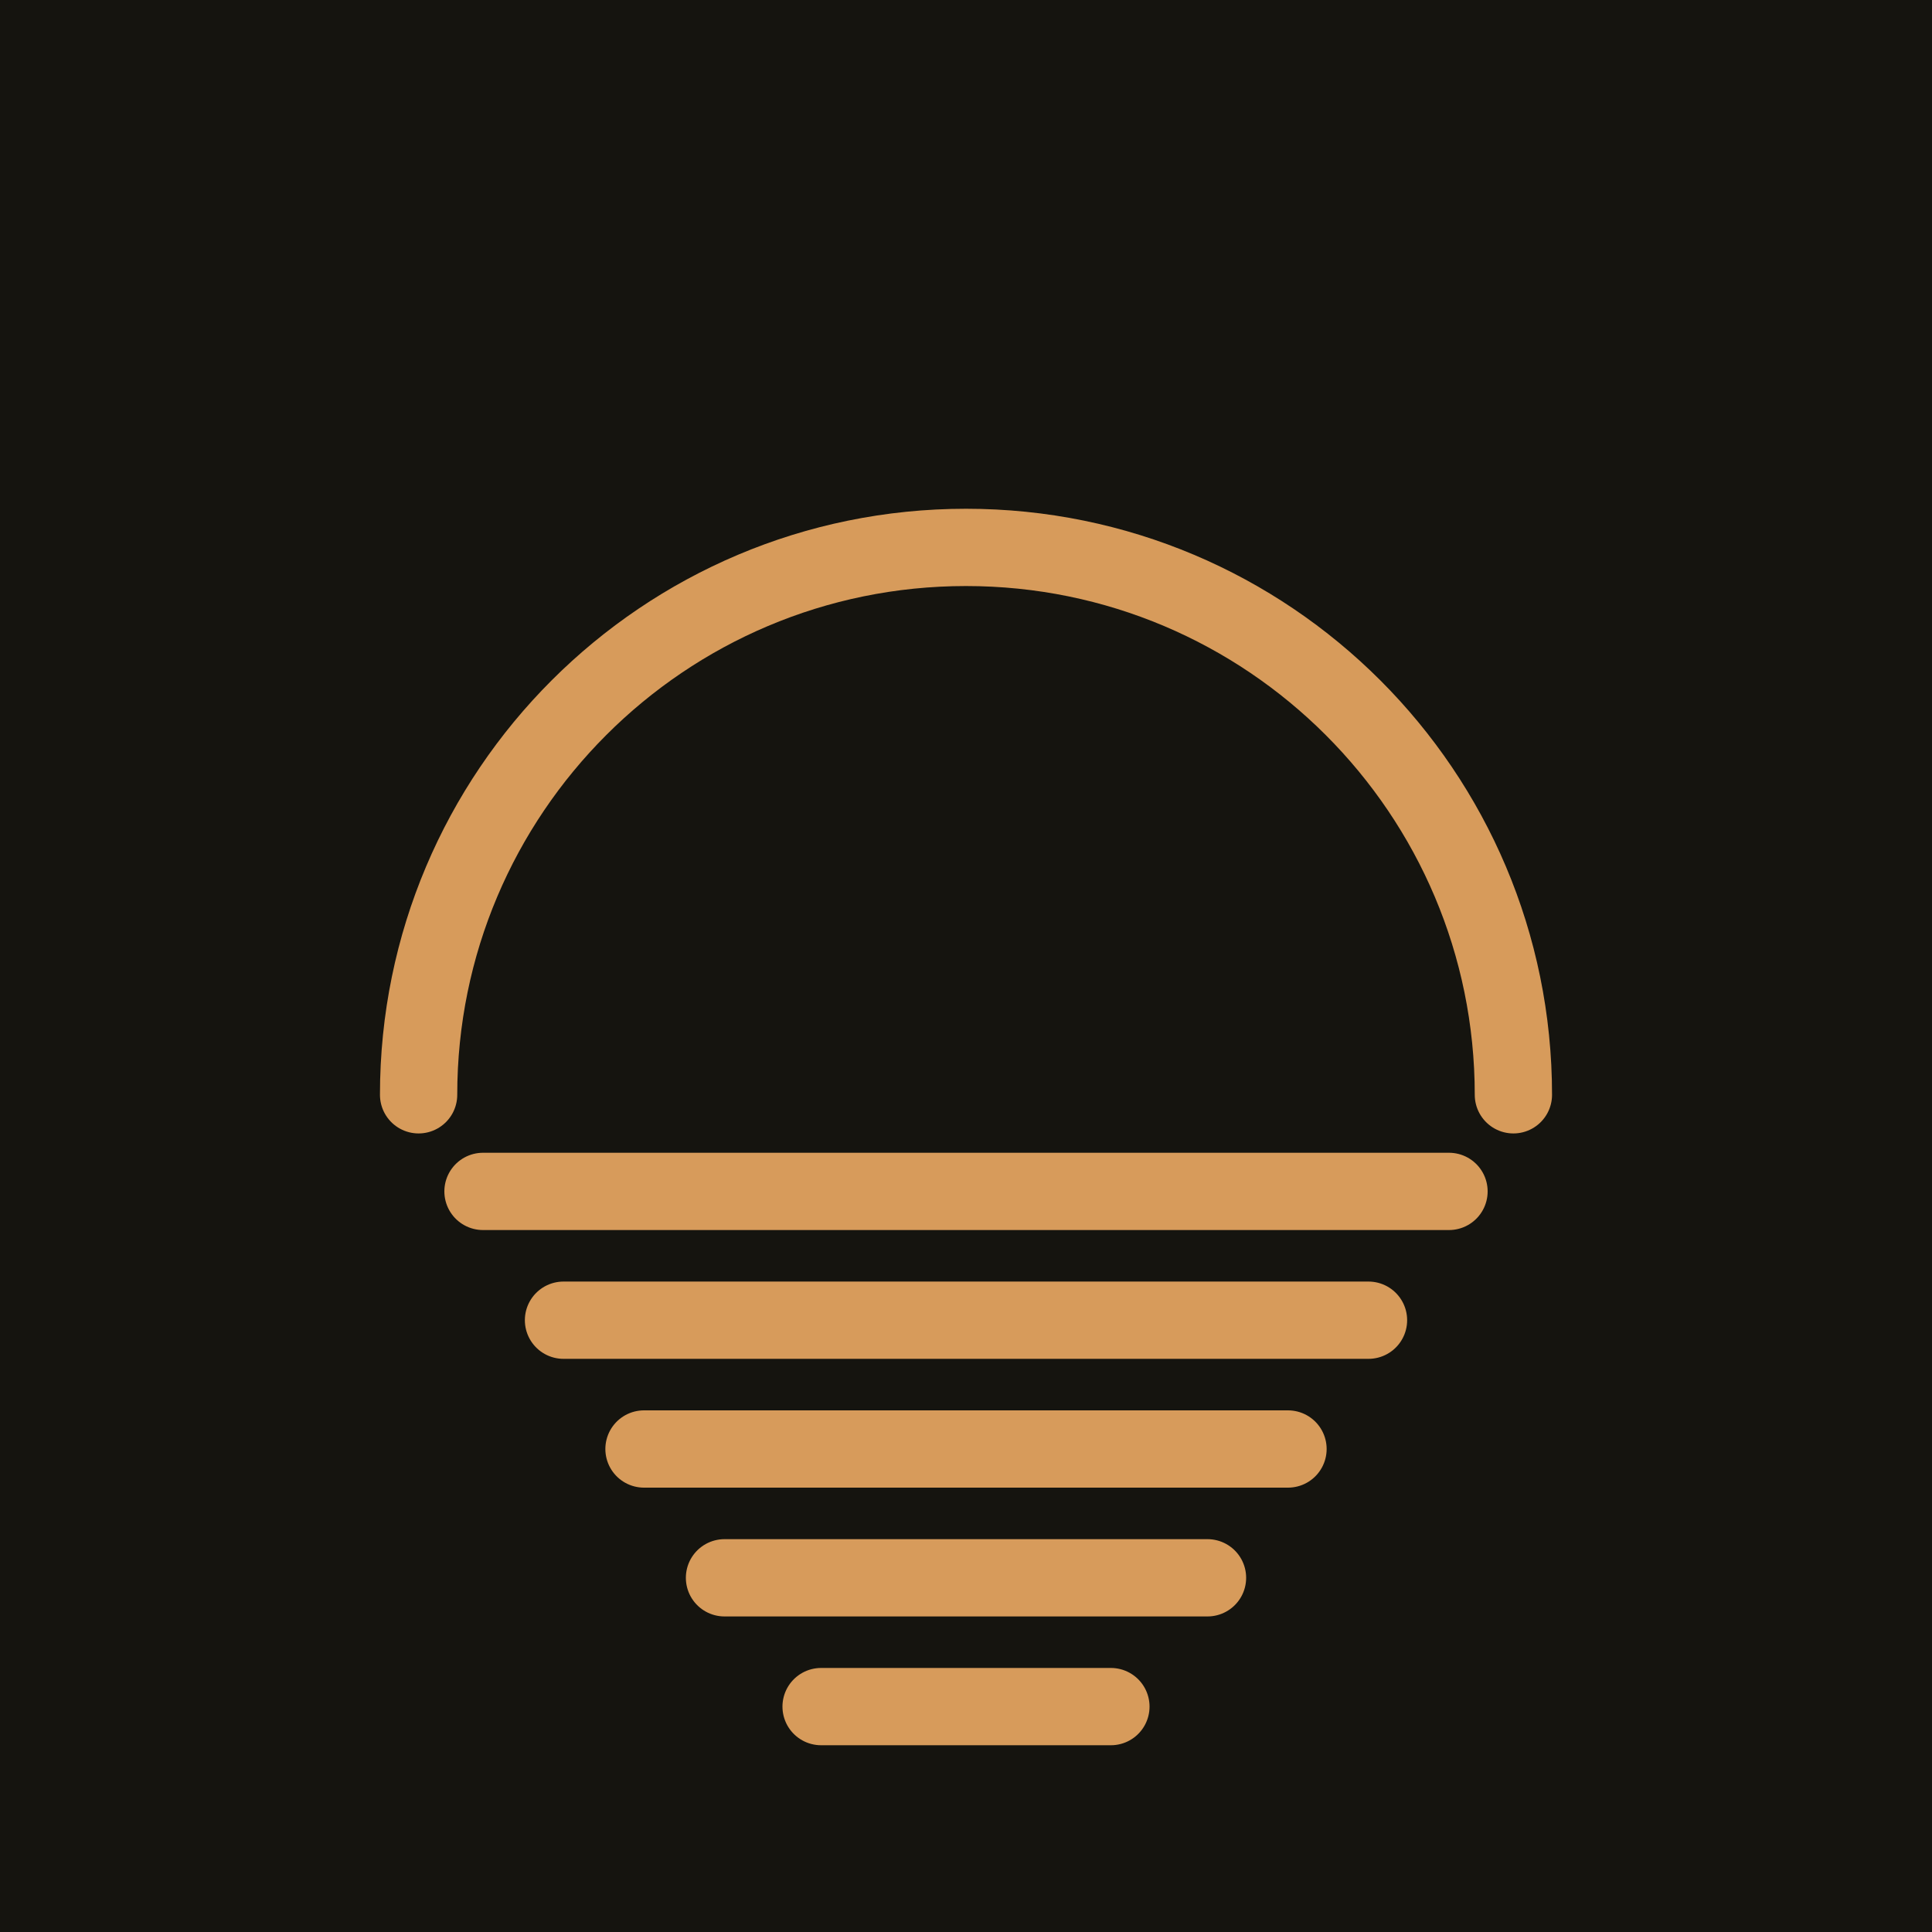
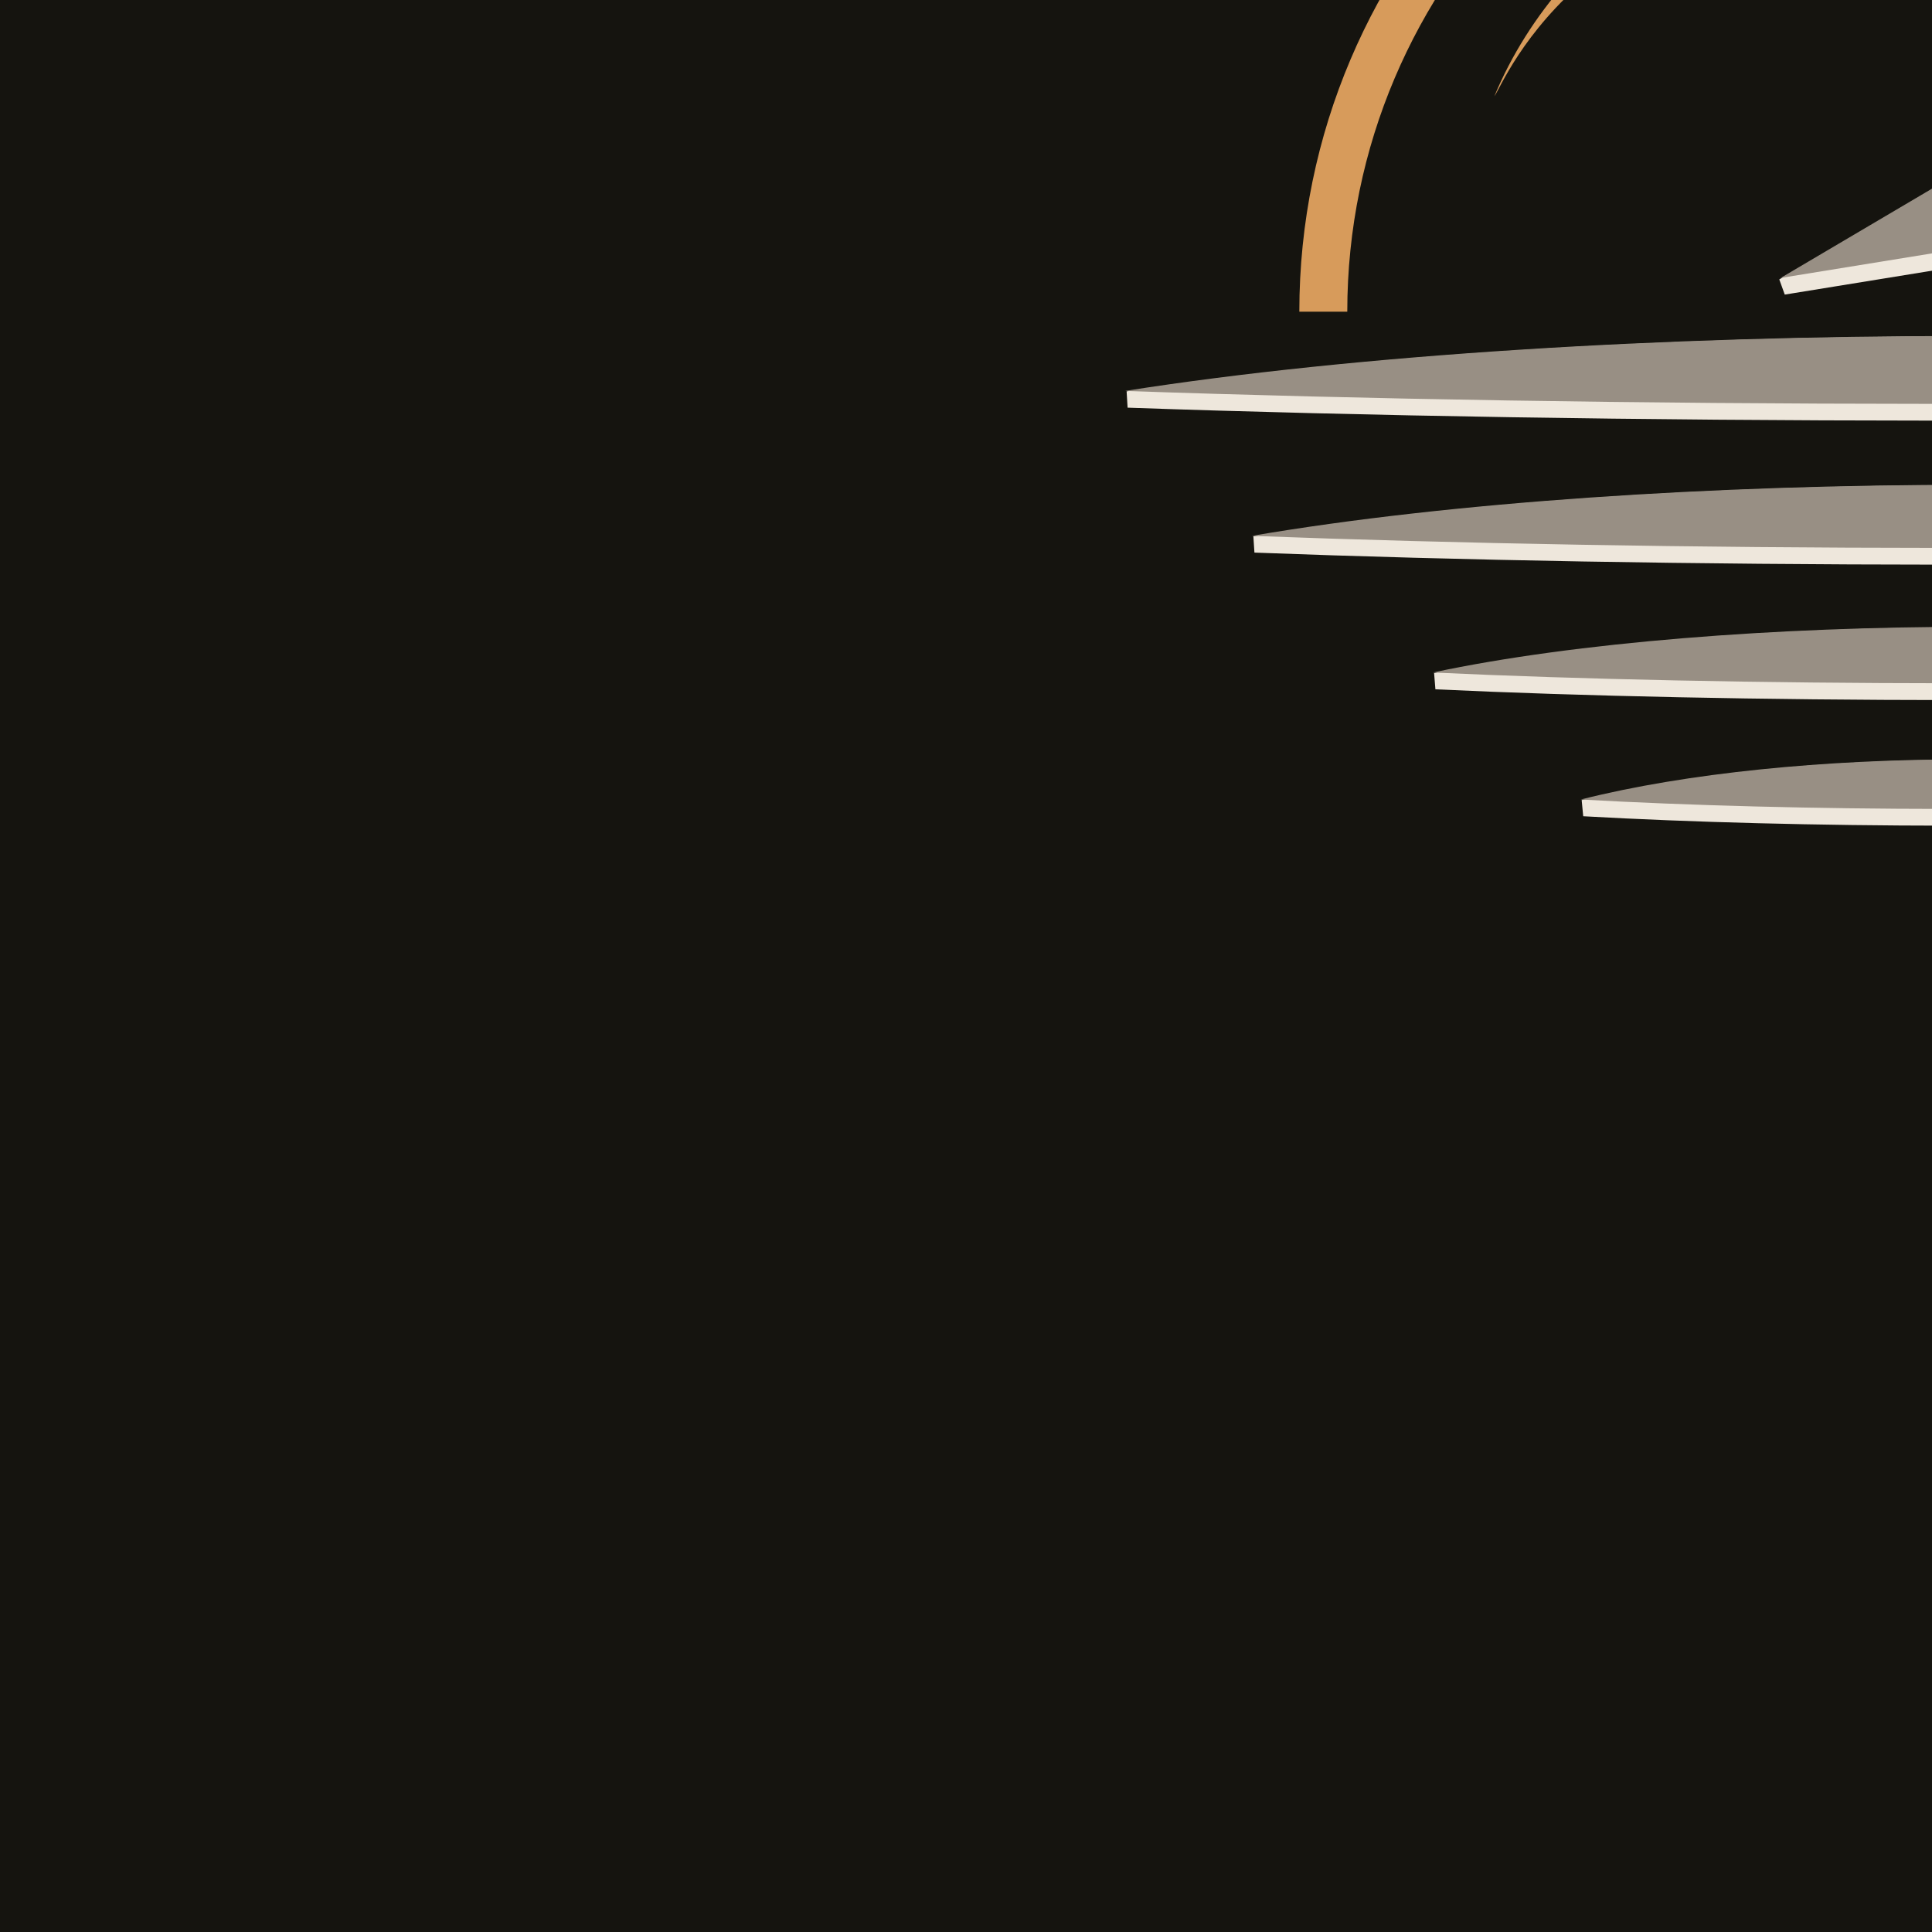
<svg xmlns="http://www.w3.org/2000/svg" viewBox="0 0 60 60">
  <rect width="60" height="60" fill="#15140F" />
-   <g stroke="#D79B5B" stroke-width="2.4" stroke-linecap="round" fill="none">
-     <path d="M13 34a17 17 0 0 1 34 0" />
-     <path d="M15 37h30M17.5 41h25M20 45h20M22.5 49h15M25.5 53h9" />
+   <g transform="translate(-24,-19) scale(0.255)">
+     <g fill="#eee7dc">
+       <path d="M331.68,97.39l-20.36,12.01,20.52-3.33,19.94,3.33-20.1-12.01c.16-.22.42-.22,0,0Z" stroke="#eee7dc" stroke-width="2" />
+       <path d="M378.6,172.92c-30.28,1.58-65.21,1.48-91.61,0,25.8-6.51,67.68-6.51,91.61,0Z" stroke="#eee7dc" stroke-width="2" />
+       <path d="M398.91,157.46c-41.02,1.81-94.17,1.69-129.93,0,34.94-7.42,97.52-7.42,129.93,0Z" stroke="#eee7dc" stroke-width="2" />
+       <path d="M419.71,140.81c-57.12,2.02-123,1.89-172.78,0,48.66-8.29,127.65-8.29,172.78,0Z" stroke="#eee7dc" stroke-width="2" />
+       <path d="M433,123.16c-66.62,2.17-143.45,2.03-201.52,0,56.75-8.92,148.88-8.92,201.52,0Z" stroke="#eee7dc" stroke-width="2" />
+     </g>
+     <path fill="#d79b5b" d="M404.88,112.47c0-40.34-32.9-73.15-73.34-73.15s-73.34,32.82-73.34,73.15h-5.84c0-43.55,35.52-78.98,79.19-78.98s79.19,35.43,79.19,78.98h-5.84Z" />
+     <path fill="#d79b5b" d="M331.6,58.29c44.47,0,54.3,26.29,55.57,27.95-8.34-20.1-30.66-34.3-55.57-34.3-24.91,0-47.15,14.2-55.49,34.3,1.28-1.66,11.02-27.95,55.49-27.95Z" />
+     <g fill="#988f84">
+       <path d="M331.34,96.35l-20.36,12.01,20.52-3.33,20.52,3.33-19.33-12.01c-.42-.22-.92-.22-1.34,0Z" />
+       <path d="M378.25,171.88c-30.28,1.58-65.21,1.48-91.61,0,25.8-6.51,67.68-6.51,91.61,0Z" />
+       <path d="M398.56,156.41c-41.02,1.81-94.17,1.69-129.93,0,34.94-7.42,97.52-7.42,129.93,0Z" />
+       <path d="M419.36,139.77c-57.12,2.02-123,1.89-172.78,0,48.66-8.29,127.65-8.29,172.78,0Z" />
+       <path d="M432.65,122.12c-66.62,2.17-143.45,2.03-201.52,0,56.75-8.92,148.88-8.92,201.52,0Z" />
+     </g>
  </g>
</svg>
